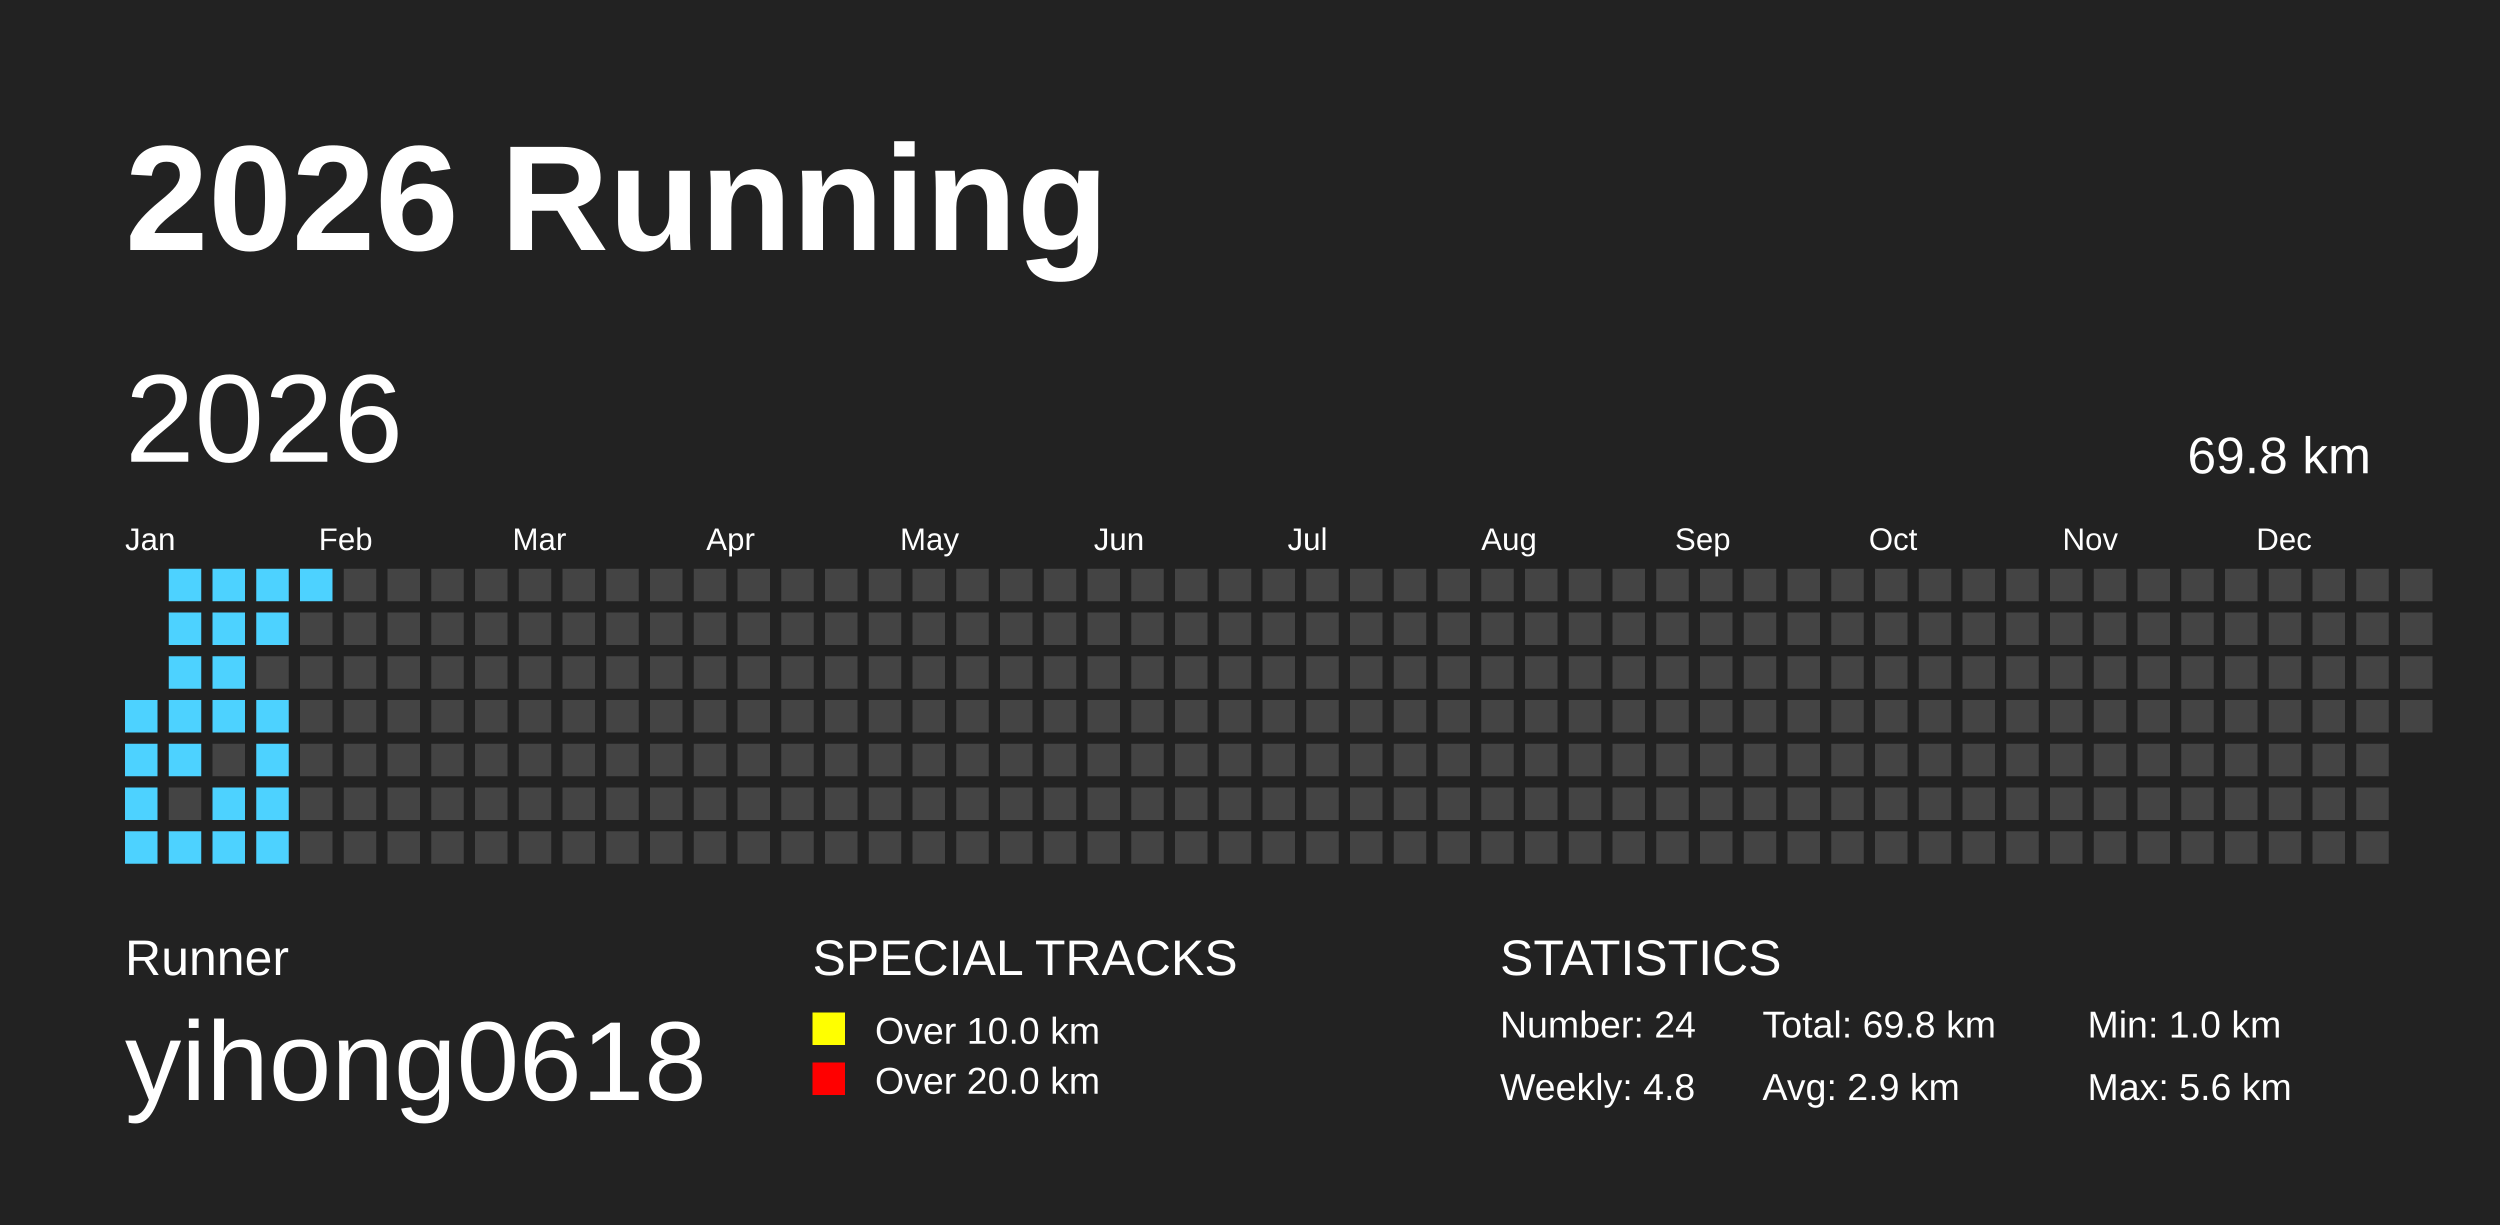
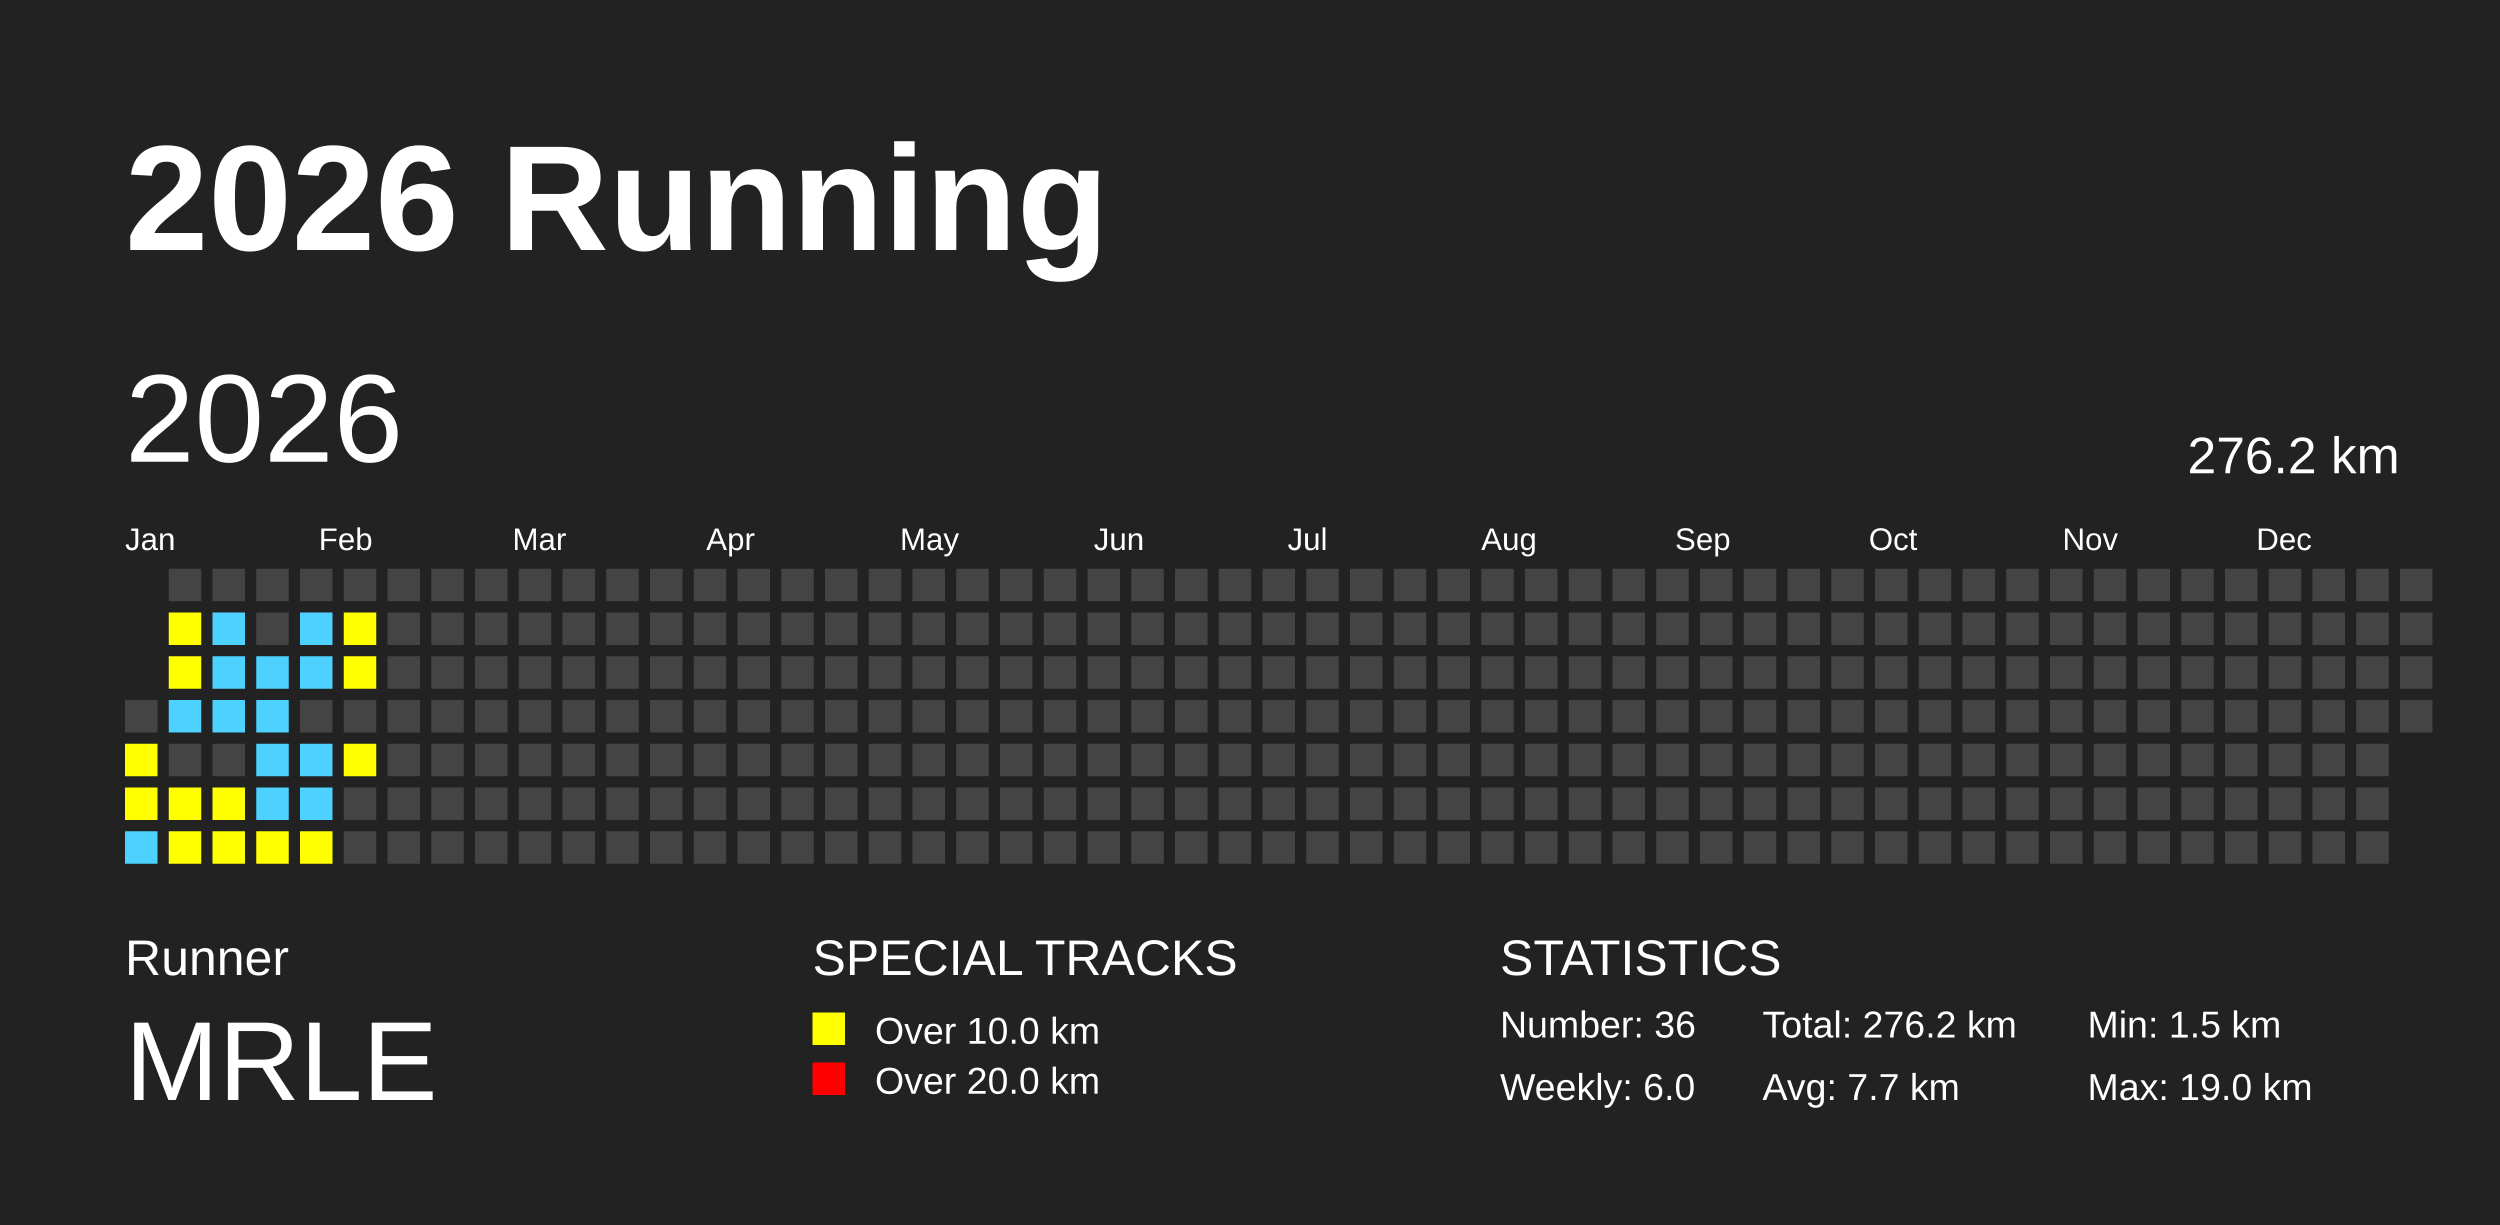
<svg xmlns="http://www.w3.org/2000/svg" baseProfile="full" height="98mm" version="1.1" viewBox="0,0,200,98" width="200mm">
  <defs />
  <rect fill="#222222" height="98" width="200" x="0" y="0" />
  <text fill="#FFFFFF" style="font-size:12px; font-family:Arial; font-weight:bold;" x="10" y="20">2026 Running</text>
  <text fill="#FFFFFF" style="font-size:4px; font-family:Arial" x="10" y="78">Runner</text>
-   <text fill="#FFFFFF" style="font-size:9px; font-family:Arial" x="10" y="88">yihong0618</text>
+   <text fill="#FFFFFF" style="font-size:9px; font-family:Arial" x="10" y="88">MRLE</text>
  <text fill="#FFFFFF" style="font-size:4px; font-family:Arial" x="65" y="78">SPECIAL TRACKS</text>
  <rect fill="yellow" height="2.6" width="2.6" x="65" y="81" />
  <text fill="#FFFFFF" style="font-size:3px; font-family:Arial" x="70" y="83.5">Over 10.0 km</text>
  <rect fill="red" height="2.6" width="2.6" x="65" y="85" />
  <text fill="#FFFFFF" style="font-size:3px; font-family:Arial" x="70" y="87.5">Over 20.0 km</text>
  <text fill="#FFFFFF" style="font-size:4px; font-family:Arial" x="120" y="78">STATISTICS</text>
-   <text fill="#FFFFFF" style="font-size:3px; font-family:Arial" x="120" y="83">Number: 24</text>
-   <text fill="#FFFFFF" style="font-size:3px; font-family:Arial" x="120" y="88">Weekly: 4.8</text>
-   <text fill="#FFFFFF" style="font-size:3px; font-family:Arial" x="141" y="83">Total: 69.8 km</text>
-   <text fill="#FFFFFF" style="font-size:3px; font-family:Arial" x="141" y="88">Avg: 2.9 km</text>
-   <text fill="#FFFFFF" style="font-size:3px; font-family:Arial" x="167" y="83">Min: 1.0 km</text>
-   <text fill="#FFFFFF" style="font-size:3px; font-family:Arial" x="167" y="88">Max: 5.6 km</text>
+   <text fill="#FFFFFF" style="font-size:3px; font-family:Arial" x="120" y="83">Number: 36</text>
+   <text fill="#FFFFFF" style="font-size:3px; font-family:Arial" x="120" y="88">Weekly: 6.0</text>
+   <text fill="#FFFFFF" style="font-size:3px; font-family:Arial" x="141" y="83">Total: 276.2 km</text>
+   <text fill="#FFFFFF" style="font-size:3px; font-family:Arial" x="141" y="88">Avg: 7.7 km</text>
+   <text fill="#FFFFFF" style="font-size:3px; font-family:Arial" x="167" y="83">Min: 1.5 km</text>
+   <text fill="#FFFFFF" style="font-size:3px; font-family:Arial" x="167" y="88">Max: 19.0 km</text>
  <text dominant-baseline="hanging" fill="#FFFFFF" style="font-size:10.0px; font-family:Arial;" x="10" y="30">2026</text>
-   <text dominant-baseline="hanging" fill="#FFFFFF" style="font-size:4.125px; font-family:Arial;" x="175" y="35">69.8 km</text>
+   <text dominant-baseline="hanging" fill="#FFFFFF" style="font-size:4.125px; font-family:Arial;" x="175" y="35">276.2 km</text>
  <text fill="#FFFFFF" style="font-size:2.5px; font-family:Arial" x="10.0" y="44">Jan</text>
  <text fill="#FFFFFF" style="font-size:2.5px; font-family:Arial" x="25.5" y="44">Feb</text>
  <text fill="#FFFFFF" style="font-size:2.5px; font-family:Arial" x="41.0" y="44">Mar</text>
  <text fill="#FFFFFF" style="font-size:2.5px; font-family:Arial" x="56.5" y="44">Apr</text>
  <text fill="#FFFFFF" style="font-size:2.5px; font-family:Arial" x="72.0" y="44">May</text>
  <text fill="#FFFFFF" style="font-size:2.5px; font-family:Arial" x="87.5" y="44">Jun</text>
  <text fill="#FFFFFF" style="font-size:2.5px; font-family:Arial" x="103.0" y="44">Jul</text>
  <text fill="#FFFFFF" style="font-size:2.5px; font-family:Arial" x="118.5" y="44">Aug</text>
  <text fill="#FFFFFF" style="font-size:2.5px; font-family:Arial" x="134.0" y="44">Sep</text>
  <text fill="#FFFFFF" style="font-size:2.5px; font-family:Arial" x="149.5" y="44">Oct</text>
  <text fill="#FFFFFF" style="font-size:2.5px; font-family:Arial" x="165.0" y="44">Nov</text>
  <text fill="#FFFFFF" style="font-size:2.5px; font-family:Arial" x="180.5" y="44">Dec</text>
-   <rect fill="#4DD2FF" height="2.6" width="2.6" x="10.0" y="56.0" />
-   <rect fill="#4DD2FF" height="2.6" width="2.6" x="10.0" y="59.5" />
-   <rect fill="#4DD2FF" height="2.6" width="2.6" x="10.0" y="63.0" />
+   <rect fill="#444444" height="2.6" width="2.6" x="10.0" y="56.0" />
+   <rect fill="yellow" height="2.6" width="2.6" x="10.0" y="59.5" />
+   <rect fill="yellow" height="2.6" width="2.6" x="10.0" y="63.0" />
  <rect fill="#4DD2FF" height="2.6" width="2.6" x="10.0" y="66.5" />
-   <rect fill="#4DD2FF" height="2.6" width="2.6" x="13.5" y="45.5" />
-   <rect fill="#4DD2FF" height="2.6" width="2.6" x="13.5" y="49.0" />
-   <rect fill="#4DD2FF" height="2.6" width="2.6" x="13.5" y="52.5" />
+   <rect fill="#444444" height="2.6" width="2.6" x="13.5" y="45.5" />
+   <rect fill="yellow" height="2.6" width="2.6" x="13.5" y="49.0" />
+   <rect fill="yellow" height="2.6" width="2.6" x="13.5" y="52.5" />
  <rect fill="#4DD2FF" height="2.6" width="2.6" x="13.5" y="56.0" />
-   <rect fill="#4DD2FF" height="2.6" width="2.6" x="13.5" y="59.5" />
-   <rect fill="#444444" height="2.6" width="2.6" x="13.5" y="63.0" />
-   <rect fill="#4DD2FF" height="2.6" width="2.6" x="13.5" y="66.5" />
-   <rect fill="#4DD2FF" height="2.6" width="2.6" x="17.0" y="45.5" />
+   <rect fill="#444444" height="2.6" width="2.6" x="13.5" y="59.5" />
+   <rect fill="yellow" height="2.6" width="2.6" x="13.5" y="63.0" />
+   <rect fill="yellow" height="2.6" width="2.6" x="13.5" y="66.5" />
+   <rect fill="#444444" height="2.6" width="2.6" x="17.0" y="45.5" />
  <rect fill="#4DD2FF" height="2.6" width="2.6" x="17.0" y="49.0" />
  <rect fill="#4DD2FF" height="2.6" width="2.6" x="17.0" y="52.5" />
  <rect fill="#4DD2FF" height="2.6" width="2.6" x="17.0" y="56.0" />
  <rect fill="#444444" height="2.6" width="2.6" x="17.0" y="59.5" />
-   <rect fill="#4DD2FF" height="2.6" width="2.6" x="17.0" y="63.0" />
-   <rect fill="#4DD2FF" height="2.6" width="2.6" x="17.0" y="66.5" />
-   <rect fill="#4DD2FF" height="2.6" width="2.6" x="20.5" y="45.5" />
-   <rect fill="#4DD2FF" height="2.6" width="2.6" x="20.5" y="49.0" />
-   <rect fill="#444444" height="2.6" width="2.6" x="20.5" y="52.5" />
+   <rect fill="yellow" height="2.6" width="2.6" x="17.0" y="63.0" />
+   <rect fill="yellow" height="2.6" width="2.6" x="17.0" y="66.5" />
+   <rect fill="#444444" height="2.6" width="2.6" x="20.5" y="45.5" />
+   <rect fill="#444444" height="2.6" width="2.6" x="20.5" y="49.0" />
+   <rect fill="#4DD2FF" height="2.6" width="2.6" x="20.5" y="52.5" />
  <rect fill="#4DD2FF" height="2.6" width="2.6" x="20.5" y="56.0" />
  <rect fill="#4DD2FF" height="2.6" width="2.6" x="20.5" y="59.5" />
  <rect fill="#4DD2FF" height="2.6" width="2.6" x="20.5" y="63.0" />
-   <rect fill="#4DD2FF" height="2.6" width="2.6" x="20.5" y="66.5" />
-   <rect fill="#4DD2FF" height="2.6" width="2.6" x="24.0" y="45.5" />
-   <rect fill="#444444" height="2.6" width="2.6" x="24.0" y="49.0" />
-   <rect fill="#444444" height="2.6" width="2.6" x="24.0" y="52.5" />
+   <rect fill="yellow" height="2.6" width="2.6" x="20.5" y="66.5" />
+   <rect fill="#444444" height="2.6" width="2.6" x="24.0" y="45.5" />
+   <rect fill="#4DD2FF" height="2.6" width="2.6" x="24.0" y="49.0" />
+   <rect fill="#4DD2FF" height="2.6" width="2.6" x="24.0" y="52.5" />
  <rect fill="#444444" height="2.6" width="2.6" x="24.0" y="56.0" />
-   <rect fill="#444444" height="2.6" width="2.6" x="24.0" y="59.5" />
-   <rect fill="#444444" height="2.6" width="2.6" x="24.0" y="63.0" />
-   <rect fill="#444444" height="2.6" width="2.6" x="24.0" y="66.5" />
+   <rect fill="#4DD2FF" height="2.6" width="2.6" x="24.0" y="59.5" />
+   <rect fill="#4DD2FF" height="2.6" width="2.6" x="24.0" y="63.0" />
+   <rect fill="yellow" height="2.6" width="2.6" x="24.0" y="66.5" />
  <rect fill="#444444" height="2.6" width="2.6" x="27.5" y="45.5" />
-   <rect fill="#444444" height="2.6" width="2.6" x="27.5" y="49.0" />
-   <rect fill="#444444" height="2.6" width="2.6" x="27.5" y="52.5" />
+   <rect fill="yellow" height="2.6" width="2.6" x="27.5" y="49.0" />
+   <rect fill="yellow" height="2.6" width="2.6" x="27.5" y="52.5" />
  <rect fill="#444444" height="2.6" width="2.6" x="27.5" y="56.0" />
-   <rect fill="#444444" height="2.6" width="2.6" x="27.5" y="59.5" />
+   <rect fill="yellow" height="2.6" width="2.6" x="27.5" y="59.5" />
  <rect fill="#444444" height="2.6" width="2.6" x="27.5" y="63.0" />
  <rect fill="#444444" height="2.6" width="2.6" x="27.5" y="66.5" />
  <rect fill="#444444" height="2.6" width="2.6" x="31.0" y="45.5" />
  <rect fill="#444444" height="2.6" width="2.6" x="31.0" y="49.0" />
  <rect fill="#444444" height="2.6" width="2.6" x="31.0" y="52.5" />
  <rect fill="#444444" height="2.6" width="2.6" x="31.0" y="56.0" />
  <rect fill="#444444" height="2.6" width="2.6" x="31.0" y="59.5" />
  <rect fill="#444444" height="2.6" width="2.6" x="31.0" y="63.0" />
  <rect fill="#444444" height="2.6" width="2.6" x="31.0" y="66.5" />
  <rect fill="#444444" height="2.6" width="2.6" x="34.5" y="45.5" />
  <rect fill="#444444" height="2.6" width="2.6" x="34.5" y="49.0" />
  <rect fill="#444444" height="2.6" width="2.6" x="34.5" y="52.5" />
  <rect fill="#444444" height="2.6" width="2.6" x="34.5" y="56.0" />
  <rect fill="#444444" height="2.6" width="2.6" x="34.5" y="59.5" />
  <rect fill="#444444" height="2.6" width="2.6" x="34.5" y="63.0" />
  <rect fill="#444444" height="2.6" width="2.6" x="34.5" y="66.5" />
  <rect fill="#444444" height="2.6" width="2.6" x="38.0" y="45.5" />
  <rect fill="#444444" height="2.6" width="2.6" x="38.0" y="49.0" />
  <rect fill="#444444" height="2.6" width="2.6" x="38.0" y="52.5" />
  <rect fill="#444444" height="2.6" width="2.6" x="38.0" y="56.0" />
  <rect fill="#444444" height="2.6" width="2.6" x="38.0" y="59.5" />
  <rect fill="#444444" height="2.6" width="2.6" x="38.0" y="63.0" />
  <rect fill="#444444" height="2.6" width="2.6" x="38.0" y="66.5" />
  <rect fill="#444444" height="2.6" width="2.6" x="41.5" y="45.5" />
  <rect fill="#444444" height="2.6" width="2.6" x="41.5" y="49.0" />
  <rect fill="#444444" height="2.6" width="2.6" x="41.5" y="52.5" />
  <rect fill="#444444" height="2.6" width="2.6" x="41.5" y="56.0" />
  <rect fill="#444444" height="2.6" width="2.6" x="41.5" y="59.5" />
  <rect fill="#444444" height="2.6" width="2.6" x="41.5" y="63.0" />
  <rect fill="#444444" height="2.6" width="2.6" x="41.5" y="66.5" />
  <rect fill="#444444" height="2.6" width="2.6" x="45.0" y="45.5" />
  <rect fill="#444444" height="2.6" width="2.6" x="45.0" y="49.0" />
  <rect fill="#444444" height="2.6" width="2.6" x="45.0" y="52.5" />
  <rect fill="#444444" height="2.6" width="2.6" x="45.0" y="56.0" />
  <rect fill="#444444" height="2.6" width="2.6" x="45.0" y="59.5" />
  <rect fill="#444444" height="2.6" width="2.6" x="45.0" y="63.0" />
  <rect fill="#444444" height="2.6" width="2.6" x="45.0" y="66.5" />
  <rect fill="#444444" height="2.6" width="2.6" x="48.5" y="45.5" />
  <rect fill="#444444" height="2.6" width="2.6" x="48.5" y="49.0" />
  <rect fill="#444444" height="2.6" width="2.6" x="48.5" y="52.5" />
  <rect fill="#444444" height="2.6" width="2.6" x="48.5" y="56.0" />
  <rect fill="#444444" height="2.6" width="2.6" x="48.5" y="59.5" />
  <rect fill="#444444" height="2.6" width="2.6" x="48.5" y="63.0" />
  <rect fill="#444444" height="2.6" width="2.6" x="48.5" y="66.5" />
  <rect fill="#444444" height="2.6" width="2.6" x="52.0" y="45.5" />
  <rect fill="#444444" height="2.6" width="2.6" x="52.0" y="49.0" />
  <rect fill="#444444" height="2.6" width="2.6" x="52.0" y="52.5" />
  <rect fill="#444444" height="2.6" width="2.6" x="52.0" y="56.0" />
  <rect fill="#444444" height="2.6" width="2.6" x="52.0" y="59.5" />
  <rect fill="#444444" height="2.6" width="2.6" x="52.0" y="63.0" />
  <rect fill="#444444" height="2.6" width="2.6" x="52.0" y="66.5" />
  <rect fill="#444444" height="2.6" width="2.6" x="55.5" y="45.5" />
  <rect fill="#444444" height="2.6" width="2.6" x="55.5" y="49.0" />
  <rect fill="#444444" height="2.6" width="2.6" x="55.5" y="52.5" />
  <rect fill="#444444" height="2.6" width="2.6" x="55.5" y="56.0" />
  <rect fill="#444444" height="2.6" width="2.6" x="55.5" y="59.5" />
  <rect fill="#444444" height="2.6" width="2.6" x="55.5" y="63.0" />
  <rect fill="#444444" height="2.6" width="2.6" x="55.5" y="66.5" />
  <rect fill="#444444" height="2.6" width="2.6" x="59.0" y="45.5" />
  <rect fill="#444444" height="2.6" width="2.6" x="59.0" y="49.0" />
  <rect fill="#444444" height="2.6" width="2.6" x="59.0" y="52.5" />
  <rect fill="#444444" height="2.6" width="2.6" x="59.0" y="56.0" />
  <rect fill="#444444" height="2.6" width="2.6" x="59.0" y="59.5" />
  <rect fill="#444444" height="2.6" width="2.6" x="59.0" y="63.0" />
  <rect fill="#444444" height="2.6" width="2.6" x="59.0" y="66.5" />
  <rect fill="#444444" height="2.6" width="2.6" x="62.5" y="45.5" />
  <rect fill="#444444" height="2.6" width="2.6" x="62.5" y="49.0" />
  <rect fill="#444444" height="2.6" width="2.6" x="62.5" y="52.5" />
  <rect fill="#444444" height="2.6" width="2.6" x="62.5" y="56.0" />
  <rect fill="#444444" height="2.6" width="2.6" x="62.5" y="59.5" />
  <rect fill="#444444" height="2.6" width="2.6" x="62.5" y="63.0" />
  <rect fill="#444444" height="2.6" width="2.6" x="62.5" y="66.5" />
  <rect fill="#444444" height="2.6" width="2.6" x="66.0" y="45.5" />
  <rect fill="#444444" height="2.6" width="2.6" x="66.0" y="49.0" />
  <rect fill="#444444" height="2.6" width="2.6" x="66.0" y="52.5" />
  <rect fill="#444444" height="2.6" width="2.6" x="66.0" y="56.0" />
  <rect fill="#444444" height="2.6" width="2.6" x="66.0" y="59.5" />
  <rect fill="#444444" height="2.6" width="2.6" x="66.0" y="63.0" />
  <rect fill="#444444" height="2.6" width="2.6" x="66.0" y="66.5" />
  <rect fill="#444444" height="2.6" width="2.6" x="69.5" y="45.5" />
  <rect fill="#444444" height="2.6" width="2.6" x="69.5" y="49.0" />
  <rect fill="#444444" height="2.6" width="2.6" x="69.5" y="52.5" />
  <rect fill="#444444" height="2.6" width="2.6" x="69.5" y="56.0" />
  <rect fill="#444444" height="2.6" width="2.6" x="69.5" y="59.5" />
  <rect fill="#444444" height="2.6" width="2.6" x="69.5" y="63.0" />
  <rect fill="#444444" height="2.6" width="2.6" x="69.5" y="66.5" />
  <rect fill="#444444" height="2.6" width="2.6" x="73.0" y="45.5" />
  <rect fill="#444444" height="2.6" width="2.6" x="73.0" y="49.0" />
  <rect fill="#444444" height="2.6" width="2.6" x="73.0" y="52.5" />
  <rect fill="#444444" height="2.6" width="2.6" x="73.0" y="56.0" />
  <rect fill="#444444" height="2.6" width="2.6" x="73.0" y="59.5" />
  <rect fill="#444444" height="2.6" width="2.6" x="73.0" y="63.0" />
  <rect fill="#444444" height="2.6" width="2.6" x="73.0" y="66.5" />
  <rect fill="#444444" height="2.6" width="2.6" x="76.5" y="45.5" />
  <rect fill="#444444" height="2.6" width="2.6" x="76.5" y="49.0" />
  <rect fill="#444444" height="2.6" width="2.6" x="76.5" y="52.5" />
  <rect fill="#444444" height="2.6" width="2.6" x="76.5" y="56.0" />
  <rect fill="#444444" height="2.6" width="2.6" x="76.5" y="59.5" />
  <rect fill="#444444" height="2.6" width="2.6" x="76.5" y="63.0" />
  <rect fill="#444444" height="2.6" width="2.6" x="76.5" y="66.5" />
  <rect fill="#444444" height="2.6" width="2.6" x="80.0" y="45.5" />
  <rect fill="#444444" height="2.6" width="2.6" x="80.0" y="49.0" />
  <rect fill="#444444" height="2.6" width="2.6" x="80.0" y="52.5" />
  <rect fill="#444444" height="2.6" width="2.6" x="80.0" y="56.0" />
  <rect fill="#444444" height="2.6" width="2.6" x="80.0" y="59.5" />
  <rect fill="#444444" height="2.6" width="2.6" x="80.0" y="63.0" />
  <rect fill="#444444" height="2.6" width="2.6" x="80.0" y="66.5" />
  <rect fill="#444444" height="2.6" width="2.6" x="83.5" y="45.5" />
  <rect fill="#444444" height="2.6" width="2.6" x="83.5" y="49.0" />
  <rect fill="#444444" height="2.6" width="2.6" x="83.5" y="52.5" />
  <rect fill="#444444" height="2.6" width="2.6" x="83.5" y="56.0" />
  <rect fill="#444444" height="2.6" width="2.6" x="83.5" y="59.5" />
  <rect fill="#444444" height="2.6" width="2.6" x="83.5" y="63.0" />
  <rect fill="#444444" height="2.6" width="2.6" x="83.5" y="66.5" />
  <rect fill="#444444" height="2.6" width="2.6" x="87.0" y="45.5" />
  <rect fill="#444444" height="2.6" width="2.6" x="87.0" y="49.0" />
  <rect fill="#444444" height="2.6" width="2.6" x="87.0" y="52.5" />
  <rect fill="#444444" height="2.6" width="2.6" x="87.0" y="56.0" />
  <rect fill="#444444" height="2.6" width="2.6" x="87.0" y="59.5" />
  <rect fill="#444444" height="2.6" width="2.6" x="87.0" y="63.0" />
  <rect fill="#444444" height="2.6" width="2.6" x="87.0" y="66.5" />
  <rect fill="#444444" height="2.6" width="2.6" x="90.5" y="45.5" />
  <rect fill="#444444" height="2.6" width="2.6" x="90.5" y="49.0" />
  <rect fill="#444444" height="2.6" width="2.6" x="90.5" y="52.5" />
  <rect fill="#444444" height="2.6" width="2.6" x="90.5" y="56.0" />
  <rect fill="#444444" height="2.6" width="2.6" x="90.5" y="59.5" />
  <rect fill="#444444" height="2.6" width="2.6" x="90.5" y="63.0" />
  <rect fill="#444444" height="2.6" width="2.6" x="90.5" y="66.5" />
  <rect fill="#444444" height="2.6" width="2.6" x="94.0" y="45.5" />
  <rect fill="#444444" height="2.6" width="2.6" x="94.0" y="49.0" />
  <rect fill="#444444" height="2.6" width="2.6" x="94.0" y="52.5" />
  <rect fill="#444444" height="2.6" width="2.6" x="94.0" y="56.0" />
  <rect fill="#444444" height="2.6" width="2.6" x="94.0" y="59.5" />
  <rect fill="#444444" height="2.6" width="2.6" x="94.0" y="63.0" />
  <rect fill="#444444" height="2.6" width="2.6" x="94.0" y="66.5" />
  <rect fill="#444444" height="2.6" width="2.6" x="97.5" y="45.5" />
  <rect fill="#444444" height="2.6" width="2.6" x="97.5" y="49.0" />
  <rect fill="#444444" height="2.6" width="2.6" x="97.5" y="52.5" />
  <rect fill="#444444" height="2.6" width="2.6" x="97.5" y="56.0" />
  <rect fill="#444444" height="2.6" width="2.6" x="97.5" y="59.5" />
  <rect fill="#444444" height="2.6" width="2.6" x="97.5" y="63.0" />
  <rect fill="#444444" height="2.6" width="2.6" x="97.5" y="66.5" />
  <rect fill="#444444" height="2.6" width="2.6" x="101.0" y="45.5" />
  <rect fill="#444444" height="2.6" width="2.6" x="101.0" y="49.0" />
  <rect fill="#444444" height="2.6" width="2.6" x="101.0" y="52.5" />
  <rect fill="#444444" height="2.6" width="2.6" x="101.0" y="56.0" />
  <rect fill="#444444" height="2.6" width="2.6" x="101.0" y="59.5" />
  <rect fill="#444444" height="2.6" width="2.6" x="101.0" y="63.0" />
  <rect fill="#444444" height="2.6" width="2.6" x="101.0" y="66.5" />
  <rect fill="#444444" height="2.6" width="2.6" x="104.5" y="45.5" />
  <rect fill="#444444" height="2.6" width="2.6" x="104.5" y="49.0" />
  <rect fill="#444444" height="2.6" width="2.6" x="104.5" y="52.5" />
  <rect fill="#444444" height="2.6" width="2.6" x="104.5" y="56.0" />
  <rect fill="#444444" height="2.6" width="2.6" x="104.5" y="59.5" />
  <rect fill="#444444" height="2.6" width="2.6" x="104.5" y="63.0" />
  <rect fill="#444444" height="2.6" width="2.6" x="104.5" y="66.5" />
  <rect fill="#444444" height="2.6" width="2.6" x="108.0" y="45.5" />
  <rect fill="#444444" height="2.6" width="2.6" x="108.0" y="49.0" />
  <rect fill="#444444" height="2.6" width="2.6" x="108.0" y="52.5" />
  <rect fill="#444444" height="2.6" width="2.6" x="108.0" y="56.0" />
  <rect fill="#444444" height="2.6" width="2.6" x="108.0" y="59.5" />
  <rect fill="#444444" height="2.6" width="2.6" x="108.0" y="63.0" />
  <rect fill="#444444" height="2.6" width="2.6" x="108.0" y="66.5" />
  <rect fill="#444444" height="2.6" width="2.6" x="111.5" y="45.5" />
  <rect fill="#444444" height="2.6" width="2.6" x="111.5" y="49.0" />
  <rect fill="#444444" height="2.6" width="2.6" x="111.5" y="52.5" />
  <rect fill="#444444" height="2.6" width="2.6" x="111.5" y="56.0" />
  <rect fill="#444444" height="2.6" width="2.6" x="111.5" y="59.5" />
  <rect fill="#444444" height="2.6" width="2.6" x="111.5" y="63.0" />
  <rect fill="#444444" height="2.6" width="2.6" x="111.5" y="66.5" />
  <rect fill="#444444" height="2.6" width="2.6" x="115.0" y="45.5" />
  <rect fill="#444444" height="2.6" width="2.6" x="115.0" y="49.0" />
  <rect fill="#444444" height="2.6" width="2.6" x="115.0" y="52.5" />
  <rect fill="#444444" height="2.6" width="2.6" x="115.0" y="56.0" />
  <rect fill="#444444" height="2.6" width="2.6" x="115.0" y="59.5" />
  <rect fill="#444444" height="2.6" width="2.6" x="115.0" y="63.0" />
  <rect fill="#444444" height="2.6" width="2.6" x="115.0" y="66.5" />
  <rect fill="#444444" height="2.6" width="2.6" x="118.5" y="45.5" />
  <rect fill="#444444" height="2.6" width="2.6" x="118.5" y="49.0" />
  <rect fill="#444444" height="2.6" width="2.6" x="118.5" y="52.5" />
  <rect fill="#444444" height="2.6" width="2.6" x="118.5" y="56.0" />
  <rect fill="#444444" height="2.6" width="2.6" x="118.5" y="59.5" />
  <rect fill="#444444" height="2.6" width="2.6" x="118.5" y="63.0" />
  <rect fill="#444444" height="2.6" width="2.6" x="118.5" y="66.5" />
  <rect fill="#444444" height="2.6" width="2.6" x="122.0" y="45.5" />
  <rect fill="#444444" height="2.6" width="2.6" x="122.0" y="49.0" />
  <rect fill="#444444" height="2.6" width="2.6" x="122.0" y="52.5" />
  <rect fill="#444444" height="2.6" width="2.6" x="122.0" y="56.0" />
  <rect fill="#444444" height="2.6" width="2.6" x="122.0" y="59.5" />
  <rect fill="#444444" height="2.6" width="2.6" x="122.0" y="63.0" />
  <rect fill="#444444" height="2.6" width="2.6" x="122.0" y="66.5" />
  <rect fill="#444444" height="2.6" width="2.6" x="125.5" y="45.5" />
  <rect fill="#444444" height="2.6" width="2.6" x="125.5" y="49.0" />
  <rect fill="#444444" height="2.6" width="2.6" x="125.5" y="52.5" />
  <rect fill="#444444" height="2.6" width="2.6" x="125.5" y="56.0" />
  <rect fill="#444444" height="2.6" width="2.6" x="125.5" y="59.5" />
  <rect fill="#444444" height="2.6" width="2.6" x="125.5" y="63.0" />
  <rect fill="#444444" height="2.6" width="2.6" x="125.5" y="66.5" />
  <rect fill="#444444" height="2.6" width="2.6" x="129.0" y="45.5" />
  <rect fill="#444444" height="2.6" width="2.6" x="129.0" y="49.0" />
  <rect fill="#444444" height="2.6" width="2.6" x="129.0" y="52.5" />
  <rect fill="#444444" height="2.6" width="2.6" x="129.0" y="56.0" />
  <rect fill="#444444" height="2.6" width="2.6" x="129.0" y="59.5" />
  <rect fill="#444444" height="2.6" width="2.6" x="129.0" y="63.0" />
  <rect fill="#444444" height="2.6" width="2.6" x="129.0" y="66.5" />
  <rect fill="#444444" height="2.6" width="2.6" x="132.5" y="45.5" />
  <rect fill="#444444" height="2.6" width="2.6" x="132.5" y="49.0" />
  <rect fill="#444444" height="2.6" width="2.6" x="132.5" y="52.5" />
  <rect fill="#444444" height="2.6" width="2.6" x="132.5" y="56.0" />
  <rect fill="#444444" height="2.6" width="2.6" x="132.5" y="59.5" />
  <rect fill="#444444" height="2.6" width="2.6" x="132.5" y="63.0" />
  <rect fill="#444444" height="2.6" width="2.6" x="132.5" y="66.5" />
  <rect fill="#444444" height="2.6" width="2.6" x="136.0" y="45.5" />
  <rect fill="#444444" height="2.6" width="2.6" x="136.0" y="49.0" />
  <rect fill="#444444" height="2.6" width="2.6" x="136.0" y="52.5" />
  <rect fill="#444444" height="2.6" width="2.6" x="136.0" y="56.0" />
  <rect fill="#444444" height="2.6" width="2.6" x="136.0" y="59.5" />
  <rect fill="#444444" height="2.6" width="2.6" x="136.0" y="63.0" />
  <rect fill="#444444" height="2.6" width="2.6" x="136.0" y="66.5" />
  <rect fill="#444444" height="2.6" width="2.6" x="139.5" y="45.5" />
  <rect fill="#444444" height="2.6" width="2.6" x="139.5" y="49.0" />
  <rect fill="#444444" height="2.6" width="2.6" x="139.5" y="52.5" />
  <rect fill="#444444" height="2.6" width="2.6" x="139.5" y="56.0" />
  <rect fill="#444444" height="2.6" width="2.6" x="139.5" y="59.5" />
  <rect fill="#444444" height="2.6" width="2.6" x="139.5" y="63.0" />
  <rect fill="#444444" height="2.6" width="2.6" x="139.5" y="66.5" />
  <rect fill="#444444" height="2.6" width="2.6" x="143.0" y="45.5" />
  <rect fill="#444444" height="2.6" width="2.6" x="143.0" y="49.0" />
  <rect fill="#444444" height="2.6" width="2.6" x="143.0" y="52.5" />
  <rect fill="#444444" height="2.6" width="2.6" x="143.0" y="56.0" />
  <rect fill="#444444" height="2.6" width="2.6" x="143.0" y="59.5" />
  <rect fill="#444444" height="2.6" width="2.6" x="143.0" y="63.0" />
  <rect fill="#444444" height="2.6" width="2.6" x="143.0" y="66.5" />
  <rect fill="#444444" height="2.6" width="2.6" x="146.5" y="45.5" />
  <rect fill="#444444" height="2.6" width="2.6" x="146.5" y="49.0" />
  <rect fill="#444444" height="2.6" width="2.6" x="146.5" y="52.5" />
  <rect fill="#444444" height="2.6" width="2.6" x="146.5" y="56.0" />
  <rect fill="#444444" height="2.6" width="2.6" x="146.5" y="59.5" />
  <rect fill="#444444" height="2.6" width="2.6" x="146.5" y="63.0" />
  <rect fill="#444444" height="2.6" width="2.6" x="146.5" y="66.5" />
  <rect fill="#444444" height="2.6" width="2.6" x="150.0" y="45.5" />
  <rect fill="#444444" height="2.6" width="2.6" x="150.0" y="49.0" />
  <rect fill="#444444" height="2.6" width="2.6" x="150.0" y="52.5" />
  <rect fill="#444444" height="2.6" width="2.6" x="150.0" y="56.0" />
  <rect fill="#444444" height="2.6" width="2.6" x="150.0" y="59.5" />
  <rect fill="#444444" height="2.6" width="2.6" x="150.0" y="63.0" />
  <rect fill="#444444" height="2.6" width="2.6" x="150.0" y="66.5" />
  <rect fill="#444444" height="2.6" width="2.6" x="153.5" y="45.5" />
  <rect fill="#444444" height="2.6" width="2.6" x="153.5" y="49.0" />
  <rect fill="#444444" height="2.6" width="2.6" x="153.5" y="52.5" />
  <rect fill="#444444" height="2.6" width="2.6" x="153.5" y="56.0" />
  <rect fill="#444444" height="2.6" width="2.6" x="153.5" y="59.5" />
  <rect fill="#444444" height="2.6" width="2.6" x="153.5" y="63.0" />
  <rect fill="#444444" height="2.6" width="2.6" x="153.5" y="66.5" />
  <rect fill="#444444" height="2.6" width="2.6" x="157.0" y="45.5" />
  <rect fill="#444444" height="2.6" width="2.6" x="157.0" y="49.0" />
  <rect fill="#444444" height="2.6" width="2.6" x="157.0" y="52.5" />
  <rect fill="#444444" height="2.6" width="2.6" x="157.0" y="56.0" />
  <rect fill="#444444" height="2.6" width="2.6" x="157.0" y="59.5" />
  <rect fill="#444444" height="2.6" width="2.6" x="157.0" y="63.0" />
  <rect fill="#444444" height="2.6" width="2.6" x="157.0" y="66.5" />
  <rect fill="#444444" height="2.6" width="2.6" x="160.5" y="45.5" />
  <rect fill="#444444" height="2.6" width="2.6" x="160.5" y="49.0" />
  <rect fill="#444444" height="2.6" width="2.6" x="160.5" y="52.5" />
  <rect fill="#444444" height="2.6" width="2.6" x="160.5" y="56.0" />
  <rect fill="#444444" height="2.6" width="2.6" x="160.5" y="59.5" />
  <rect fill="#444444" height="2.6" width="2.6" x="160.5" y="63.0" />
  <rect fill="#444444" height="2.6" width="2.6" x="160.5" y="66.5" />
  <rect fill="#444444" height="2.6" width="2.6" x="164.0" y="45.5" />
  <rect fill="#444444" height="2.6" width="2.6" x="164.0" y="49.0" />
  <rect fill="#444444" height="2.6" width="2.6" x="164.0" y="52.5" />
  <rect fill="#444444" height="2.6" width="2.6" x="164.0" y="56.0" />
  <rect fill="#444444" height="2.6" width="2.6" x="164.0" y="59.5" />
  <rect fill="#444444" height="2.6" width="2.6" x="164.0" y="63.0" />
  <rect fill="#444444" height="2.6" width="2.6" x="164.0" y="66.5" />
  <rect fill="#444444" height="2.6" width="2.6" x="167.5" y="45.5" />
  <rect fill="#444444" height="2.6" width="2.6" x="167.5" y="49.0" />
  <rect fill="#444444" height="2.6" width="2.6" x="167.5" y="52.5" />
  <rect fill="#444444" height="2.6" width="2.6" x="167.5" y="56.0" />
  <rect fill="#444444" height="2.6" width="2.6" x="167.5" y="59.5" />
  <rect fill="#444444" height="2.6" width="2.6" x="167.5" y="63.0" />
  <rect fill="#444444" height="2.6" width="2.6" x="167.5" y="66.5" />
  <rect fill="#444444" height="2.6" width="2.6" x="171.0" y="45.5" />
  <rect fill="#444444" height="2.6" width="2.6" x="171.0" y="49.0" />
  <rect fill="#444444" height="2.6" width="2.6" x="171.0" y="52.5" />
  <rect fill="#444444" height="2.6" width="2.6" x="171.0" y="56.0" />
  <rect fill="#444444" height="2.6" width="2.6" x="171.0" y="59.5" />
  <rect fill="#444444" height="2.6" width="2.6" x="171.0" y="63.0" />
  <rect fill="#444444" height="2.6" width="2.6" x="171.0" y="66.5" />
  <rect fill="#444444" height="2.6" width="2.6" x="174.5" y="45.5" />
  <rect fill="#444444" height="2.6" width="2.6" x="174.5" y="49.0" />
  <rect fill="#444444" height="2.6" width="2.6" x="174.5" y="52.5" />
  <rect fill="#444444" height="2.6" width="2.6" x="174.5" y="56.0" />
  <rect fill="#444444" height="2.6" width="2.6" x="174.5" y="59.5" />
  <rect fill="#444444" height="2.6" width="2.6" x="174.5" y="63.0" />
  <rect fill="#444444" height="2.6" width="2.6" x="174.5" y="66.5" />
  <rect fill="#444444" height="2.6" width="2.6" x="178.0" y="45.5" />
  <rect fill="#444444" height="2.6" width="2.6" x="178.0" y="49.0" />
  <rect fill="#444444" height="2.6" width="2.6" x="178.0" y="52.5" />
  <rect fill="#444444" height="2.6" width="2.6" x="178.0" y="56.0" />
  <rect fill="#444444" height="2.6" width="2.6" x="178.0" y="59.5" />
  <rect fill="#444444" height="2.6" width="2.6" x="178.0" y="63.0" />
  <rect fill="#444444" height="2.6" width="2.6" x="178.0" y="66.5" />
  <rect fill="#444444" height="2.6" width="2.6" x="181.5" y="45.5" />
  <rect fill="#444444" height="2.6" width="2.6" x="181.5" y="49.0" />
  <rect fill="#444444" height="2.6" width="2.6" x="181.5" y="52.5" />
  <rect fill="#444444" height="2.6" width="2.6" x="181.5" y="56.0" />
  <rect fill="#444444" height="2.6" width="2.6" x="181.5" y="59.5" />
  <rect fill="#444444" height="2.6" width="2.6" x="181.5" y="63.0" />
  <rect fill="#444444" height="2.6" width="2.6" x="181.5" y="66.5" />
  <rect fill="#444444" height="2.6" width="2.6" x="185.0" y="45.5" />
  <rect fill="#444444" height="2.6" width="2.6" x="185.0" y="49.0" />
  <rect fill="#444444" height="2.6" width="2.6" x="185.0" y="52.5" />
  <rect fill="#444444" height="2.6" width="2.6" x="185.0" y="56.0" />
  <rect fill="#444444" height="2.6" width="2.6" x="185.0" y="59.5" />
  <rect fill="#444444" height="2.6" width="2.6" x="185.0" y="63.0" />
  <rect fill="#444444" height="2.6" width="2.6" x="185.0" y="66.5" />
  <rect fill="#444444" height="2.6" width="2.6" x="188.5" y="45.5" />
  <rect fill="#444444" height="2.6" width="2.6" x="188.5" y="49.0" />
  <rect fill="#444444" height="2.6" width="2.6" x="188.5" y="52.5" />
  <rect fill="#444444" height="2.6" width="2.6" x="188.5" y="56.0" />
  <rect fill="#444444" height="2.6" width="2.6" x="188.5" y="59.5" />
  <rect fill="#444444" height="2.6" width="2.6" x="188.5" y="63.0" />
  <rect fill="#444444" height="2.6" width="2.6" x="188.5" y="66.5" />
  <rect fill="#444444" height="2.6" width="2.6" x="192.0" y="45.5" />
  <rect fill="#444444" height="2.6" width="2.6" x="192.0" y="49.0" />
  <rect fill="#444444" height="2.6" width="2.6" x="192.0" y="52.5" />
  <rect fill="#444444" height="2.6" width="2.6" x="192.0" y="56.0" />
</svg>
